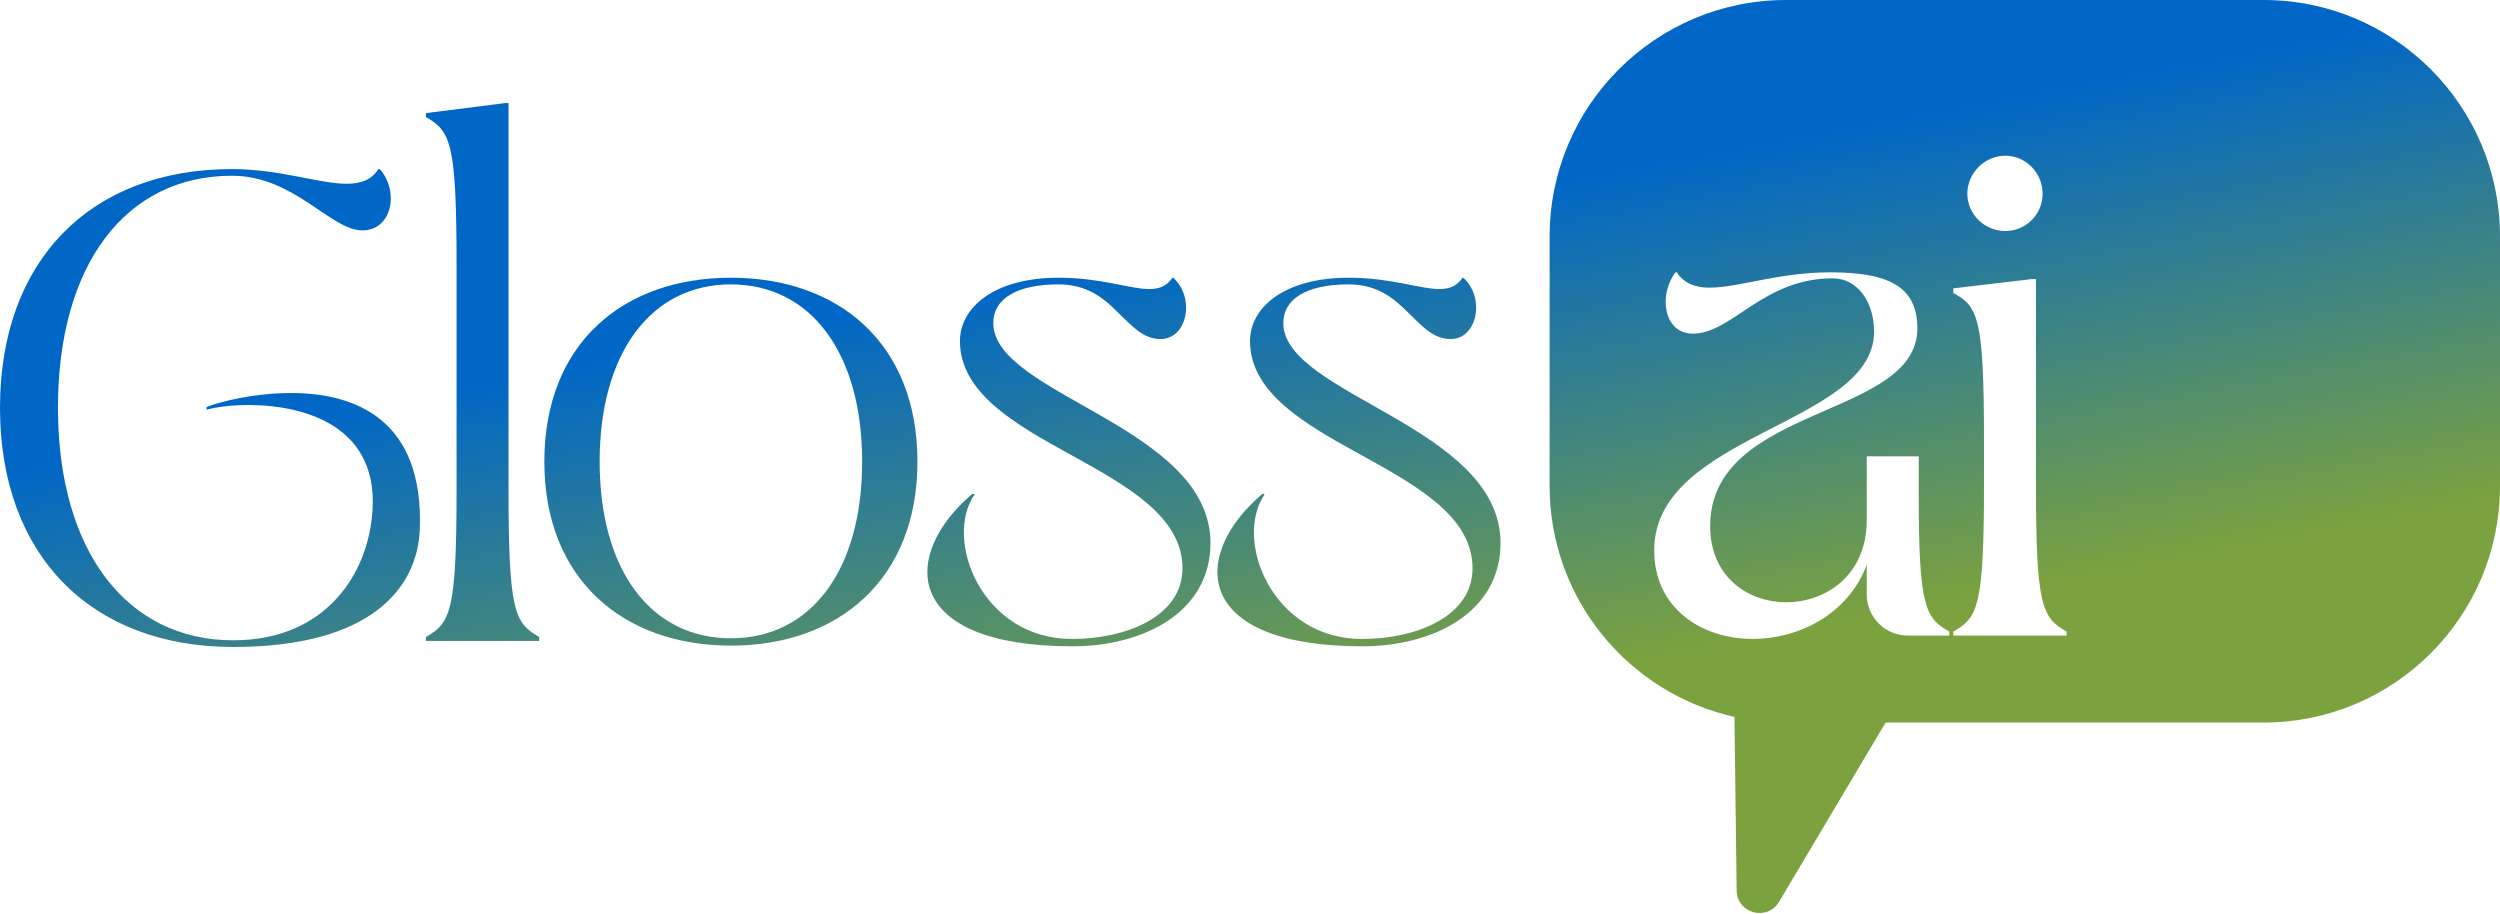
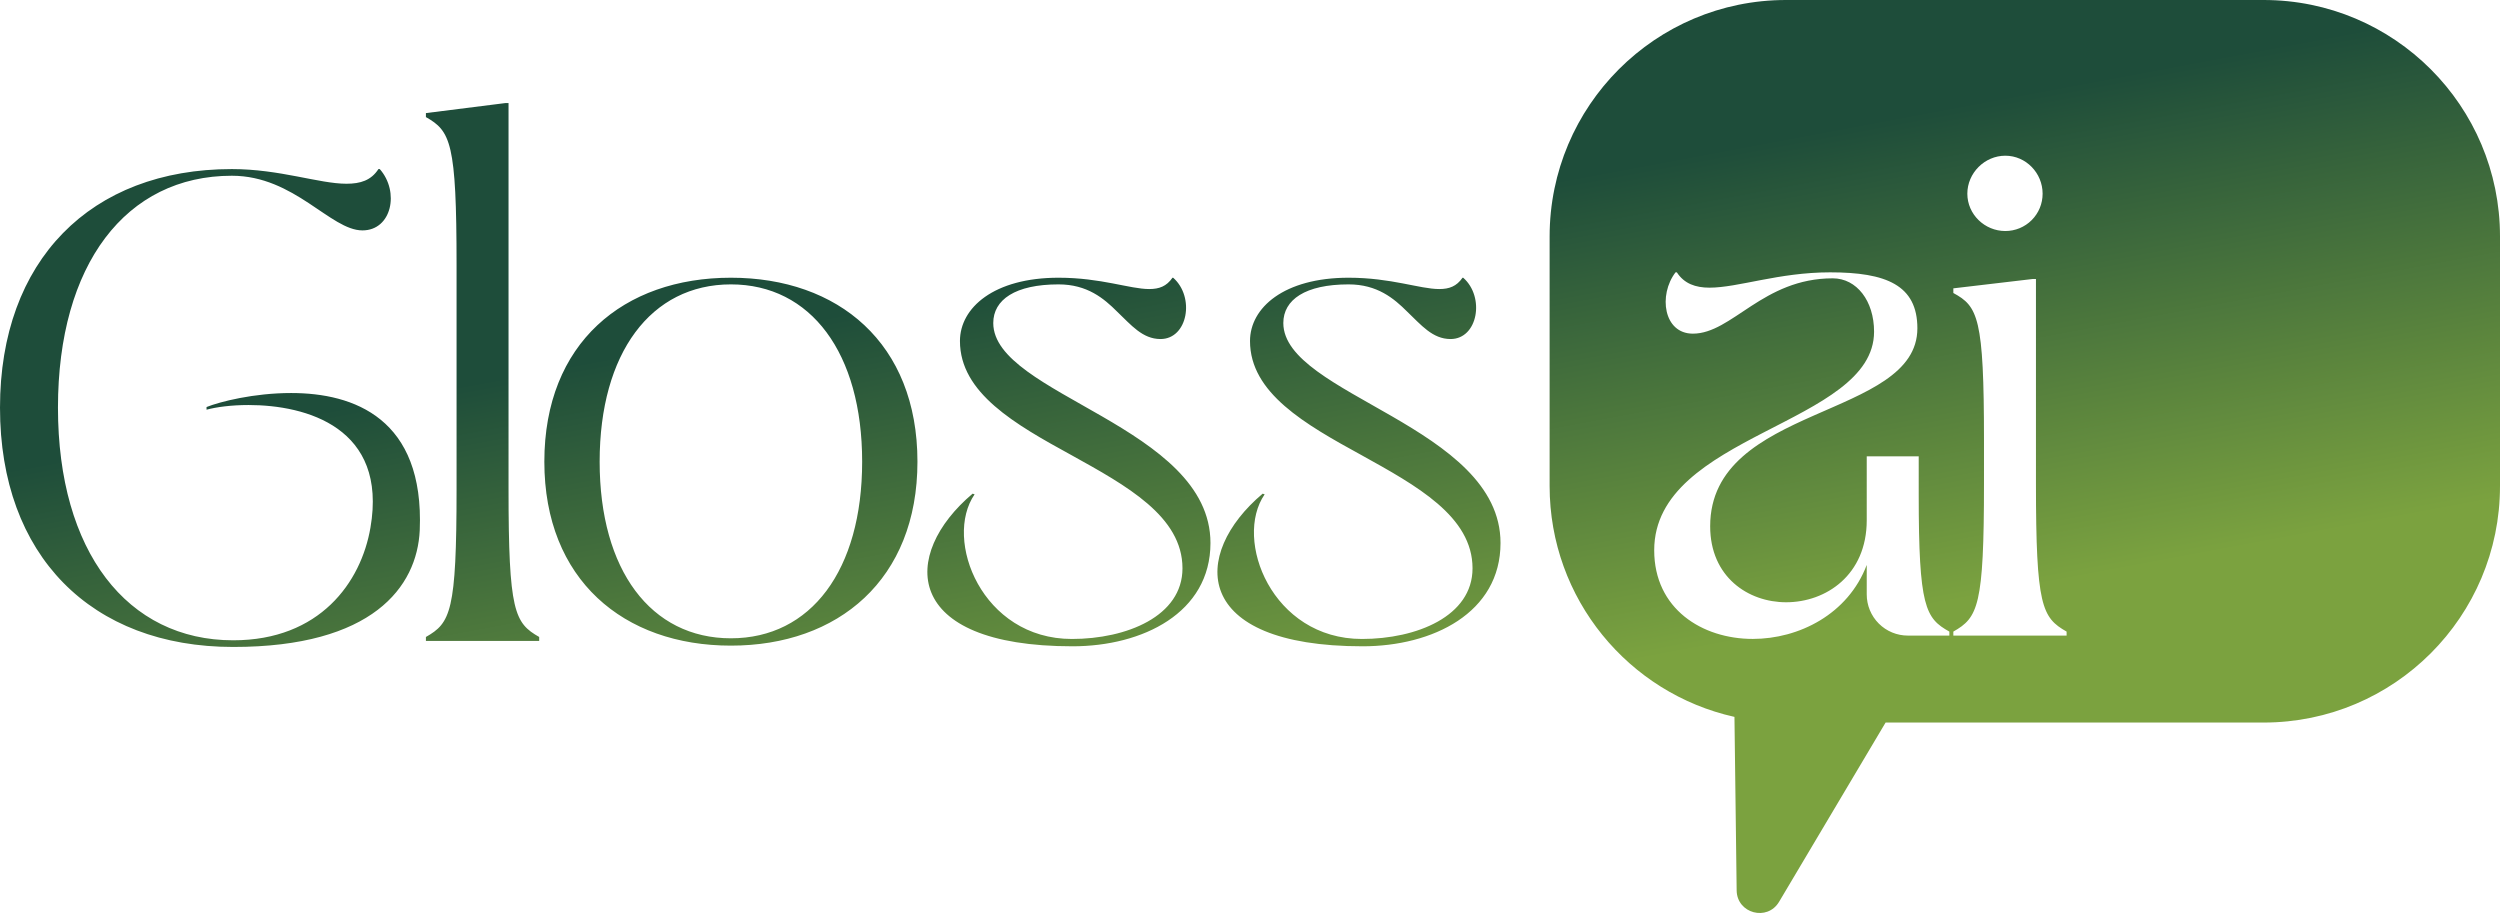
<svg xmlns="http://www.w3.org/2000/svg" width="1046" height="382" viewBox="0 0 1046 382" fill="none">
  <path d="M97.568 270.689C38.189 270.689 0 232.485 0 170.577C0 108.946 37.912 70.743 97.009 70.743C117.081 70.743 133.529 76.876 144.957 76.876C150.81 76.876 155.27 75.483 158.336 70.743H158.895C167.257 80.224 163.911 96.399 151.646 96.399C138.267 96.399 123.212 73.531 97.009 73.531C52.686 73.531 24.252 110.62 24.252 170.577C24.252 230.811 53.245 267.9 97.568 267.9C133.807 267.9 151.091 243.64 154.993 220.772C162.241 178.943 128.231 169.462 103.98 169.462C96.732 169.462 90.598 170.299 86.418 171.414V170.299C91.993 168.066 106.209 164.441 121.82 164.441C148.022 164.441 177.571 175.039 175.62 221.886C174.506 245.591 155.829 270.689 97.568 270.689ZM212.771 204.599C212.771 255.909 215.278 260.649 225.595 266.508V268.178H178.203V266.508C188.516 260.649 191.026 255.909 191.026 204.599V110.898C191.026 59.589 188.516 54.848 178.203 48.99V47.316L211.376 43.135H212.771V204.599ZM305.806 116.197C350.688 116.197 383.861 143.528 383.861 193.164C383.861 242.525 350.688 270.133 305.806 270.133C260.927 270.133 227.754 242.525 227.754 193.164C227.754 143.528 260.927 116.197 305.806 116.197ZM305.806 267.063C339.26 267.063 360.724 238.618 360.724 193.164C360.724 147.709 339.26 118.986 305.806 118.986C272.355 118.986 250.891 147.709 250.891 193.164C250.891 238.618 272.355 267.063 305.806 267.063ZM415.58 135.159C415.58 165.278 506.459 178.384 506.459 227.186C506.459 256.468 478.024 270.411 448.753 270.411C377.113 270.411 376.835 231.926 406.939 206.551L407.776 206.829C394.675 225.793 410.841 267.344 448.475 267.344C471.335 267.344 494.749 257.86 494.749 237.785C494.749 216.031 471.335 203.203 448.197 190.375C424.779 177.547 401.642 164.441 401.642 142.691C401.642 128.748 415.861 116.197 442.9 116.197C460.74 116.197 472.727 120.938 480.812 120.938C484.995 120.938 488.06 119.823 490.57 116.197H490.848C500.047 124.285 496.982 141.854 485.55 141.854C478.024 141.854 473.285 135.995 467.433 130.418C461.858 124.841 454.887 118.986 442.9 118.986C424.779 118.986 415.58 125.4 415.58 135.159ZM536.941 135.159C536.941 165.278 627.817 178.384 627.817 227.186C627.817 256.468 599.382 270.411 570.114 270.411C498.471 270.411 498.193 231.926 528.297 206.551L529.134 206.829C516.033 225.793 532.199 267.344 569.833 267.344C592.693 267.344 616.107 257.86 616.107 237.785C616.107 216.031 592.693 203.203 569.555 190.375C546.141 177.547 523.003 164.441 523.003 142.691C523.003 128.748 537.219 116.197 564.258 116.197C582.098 116.197 594.085 120.938 602.17 120.938C606.353 120.938 609.418 119.823 611.928 116.197H612.206C621.405 124.285 618.34 141.854 606.908 141.854C599.382 141.854 594.643 135.995 588.791 130.418C583.216 124.841 576.245 118.986 564.258 118.986C546.141 118.986 536.941 125.4 536.941 135.159ZM947.085 0C1001.71 0 1046 44.305 1046 98.952V203.363C1046 258.013 1001.71 302.315 947.085 302.315H788.93L744.367 377.315C739.444 385.601 726.742 382.198 726.617 372.561L725.697 299.943C681.447 290.091 648.364 250.595 648.361 203.363V98.952C648.364 44.305 692.653 0 747.279 0H947.085ZM701.04 113.947C693.791 123.431 696.023 139.6 708.288 139.6C724.732 139.6 737.559 116.454 766.83 116.454C776.863 116.454 784.111 125.942 784.111 138.767C784.111 177.807 692.122 181.436 692.118 230.235C692.122 254.777 712.193 267.324 733.376 267.324C752.611 267.324 773.239 257.006 781.042 236.371V248.64C781.018 253.235 782.834 257.645 786.079 260.892C789.329 264.143 793.737 265.955 798.33 265.931H815.611V264.257C805.575 258.68 802.791 253.936 802.791 207.089V190.917H781.042V217.688C781.042 240.552 764.039 251.988 747.314 251.988C731.425 251.988 715.536 241.389 715.536 220.195C715.536 169.167 802.229 175.296 802.232 137.374C802.232 119.247 789.127 113.947 765.713 113.947C744.249 113.947 727.242 120.361 715.255 120.361C709.402 120.361 704.664 118.687 701.595 113.947H701.04ZM817.277 120.643V122.594C827.591 128.171 830.101 132.915 830.101 184.221V202.349C830.101 253.658 827.591 258.402 817.277 264.257V265.931H864.666V264.257C854.352 258.402 851.842 253.658 851.842 202.349V116.736H850.45L817.277 120.643ZM839.019 65.148C830.382 65.148 823.134 72.396 823.134 81.04C823.134 89.683 830.378 96.656 839.019 96.66C843.164 96.667 847.139 95.024 850.068 92.093C852.998 89.162 854.64 85.186 854.63 81.04C854.63 72.396 847.663 65.148 839.019 65.148Z" fill="url(#paint0_linear_277_3)" />
  <defs>
    <linearGradient id="paint0_linear_277_3" x1="421.193" y1="118.42" x2="458.674" y2="318.772" gradientUnits="userSpaceOnUse">
-       <stop stop-color="#0067C7" />
+       <stop stop-color="#1E4D3A" />
      <stop offset="1" stop-color="#7BA23F" />
    </linearGradient>
  </defs>
</svg>
